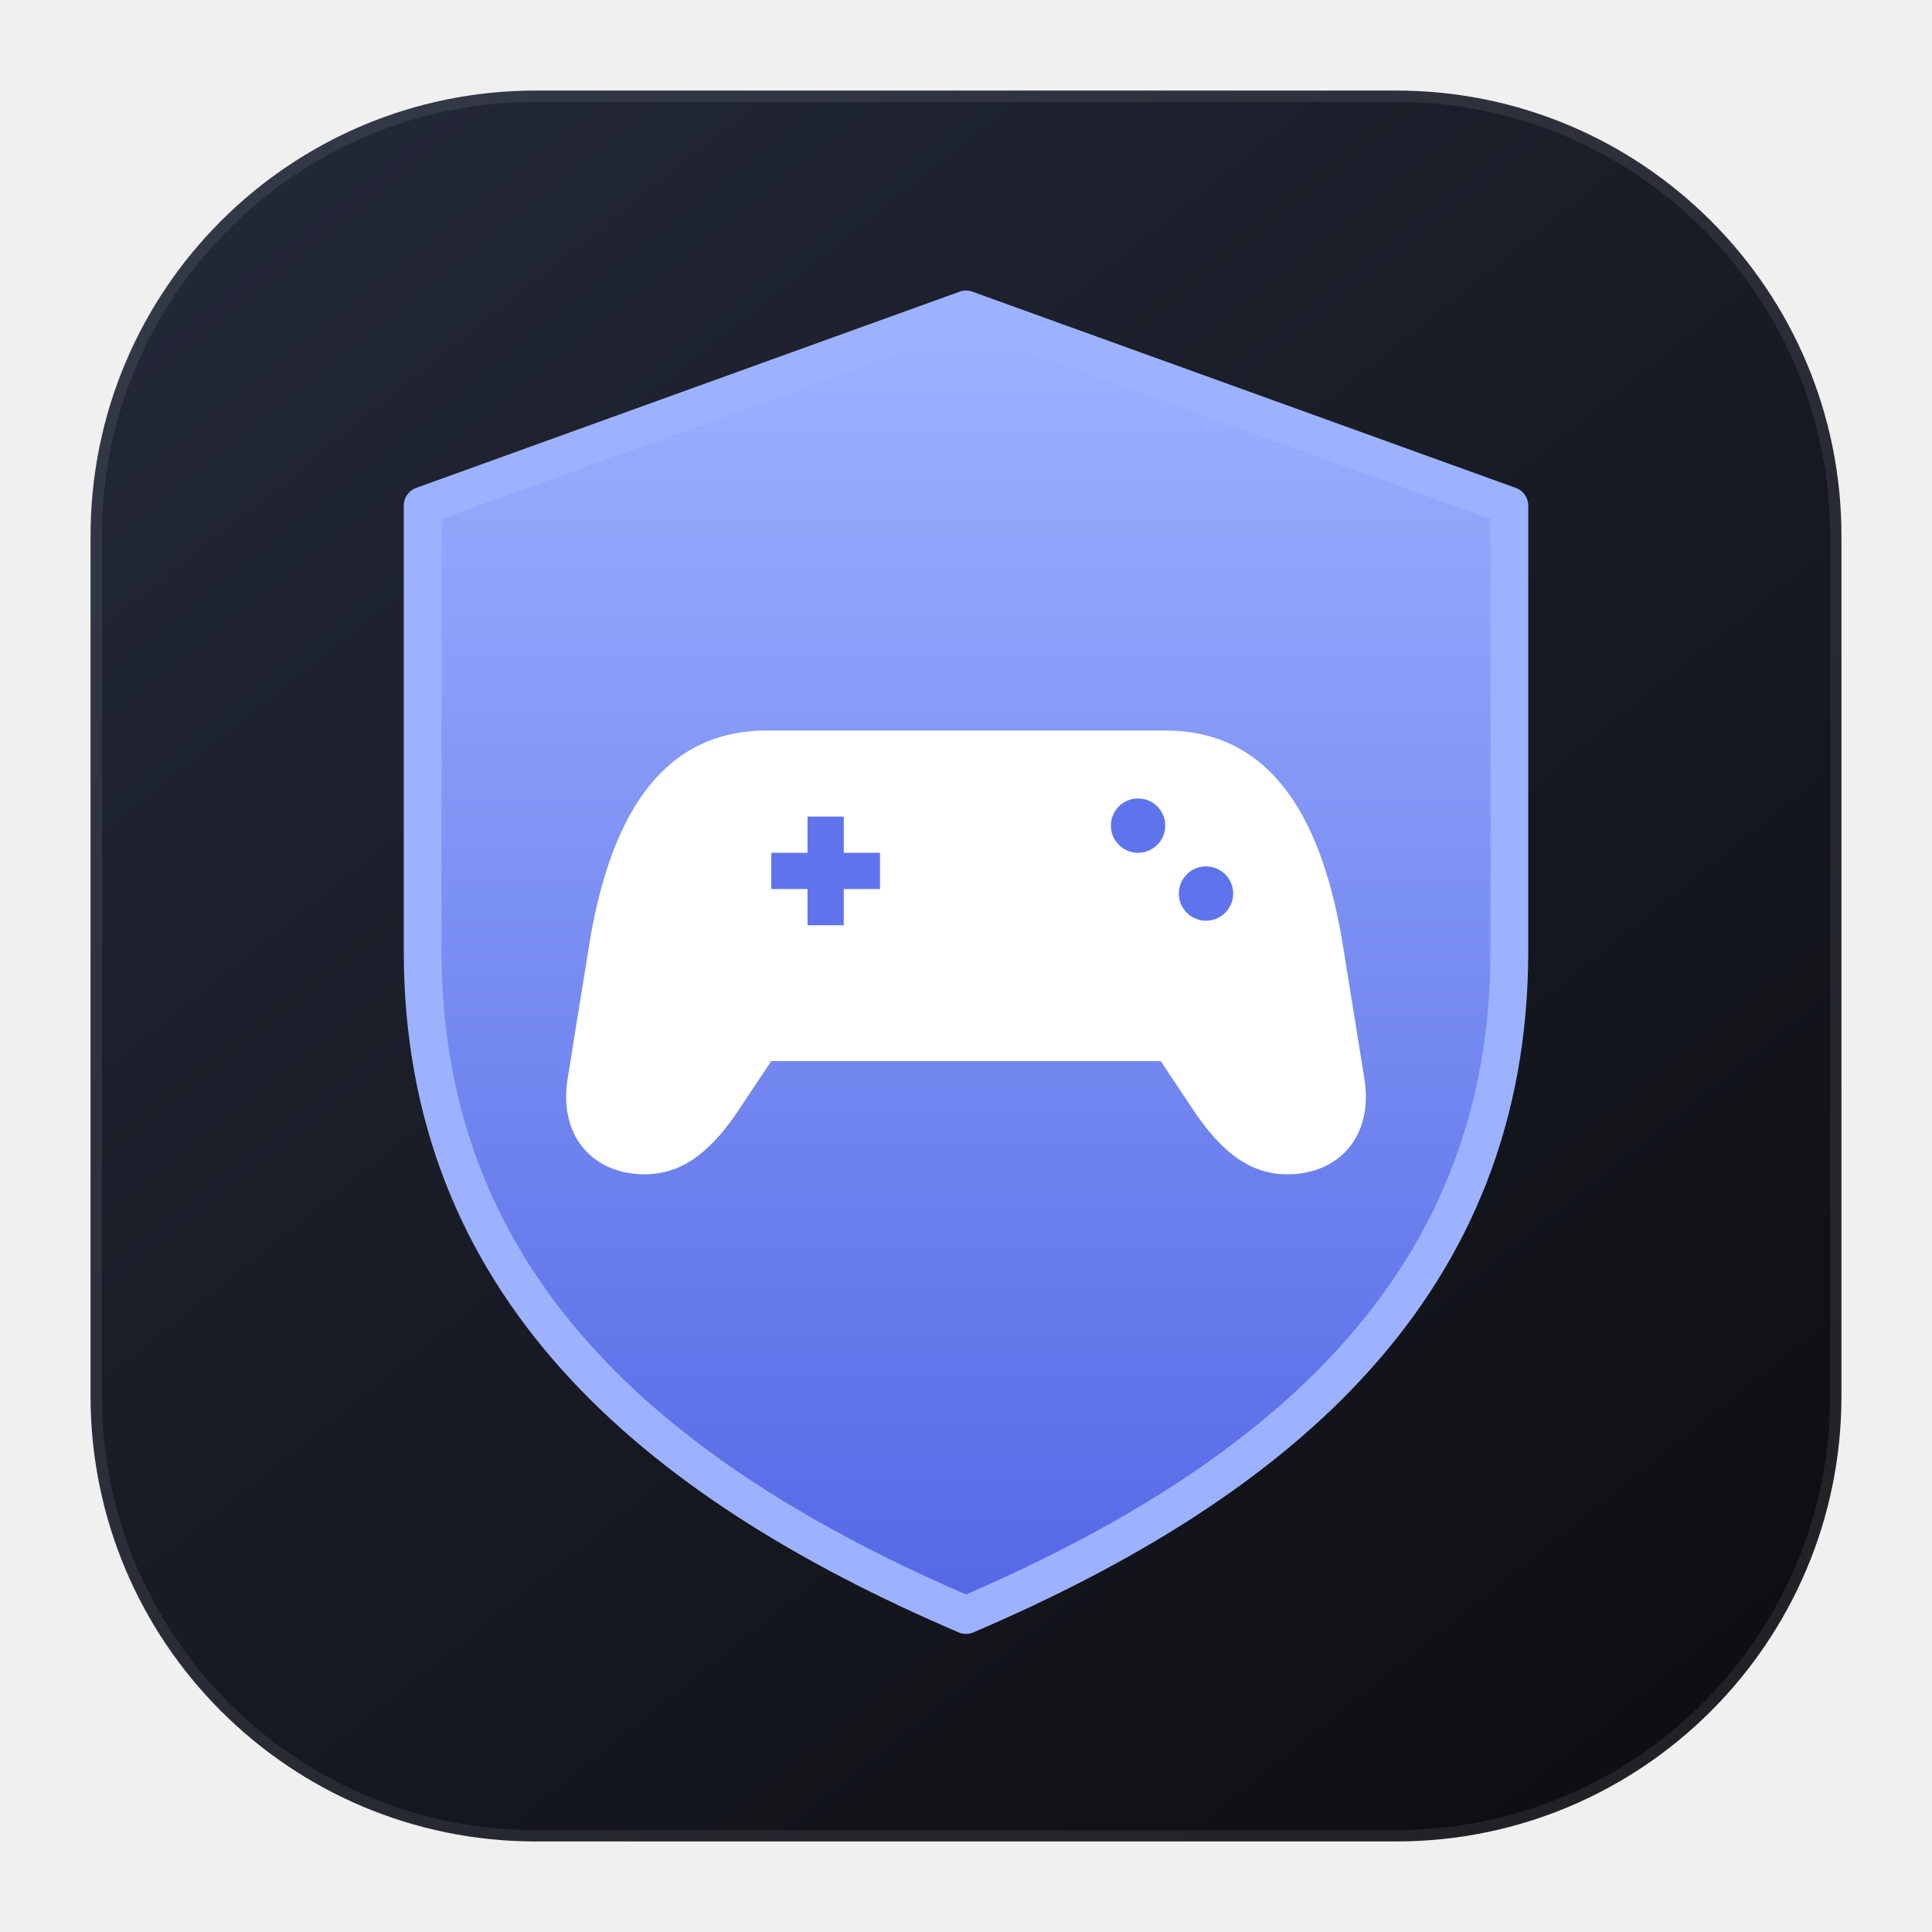
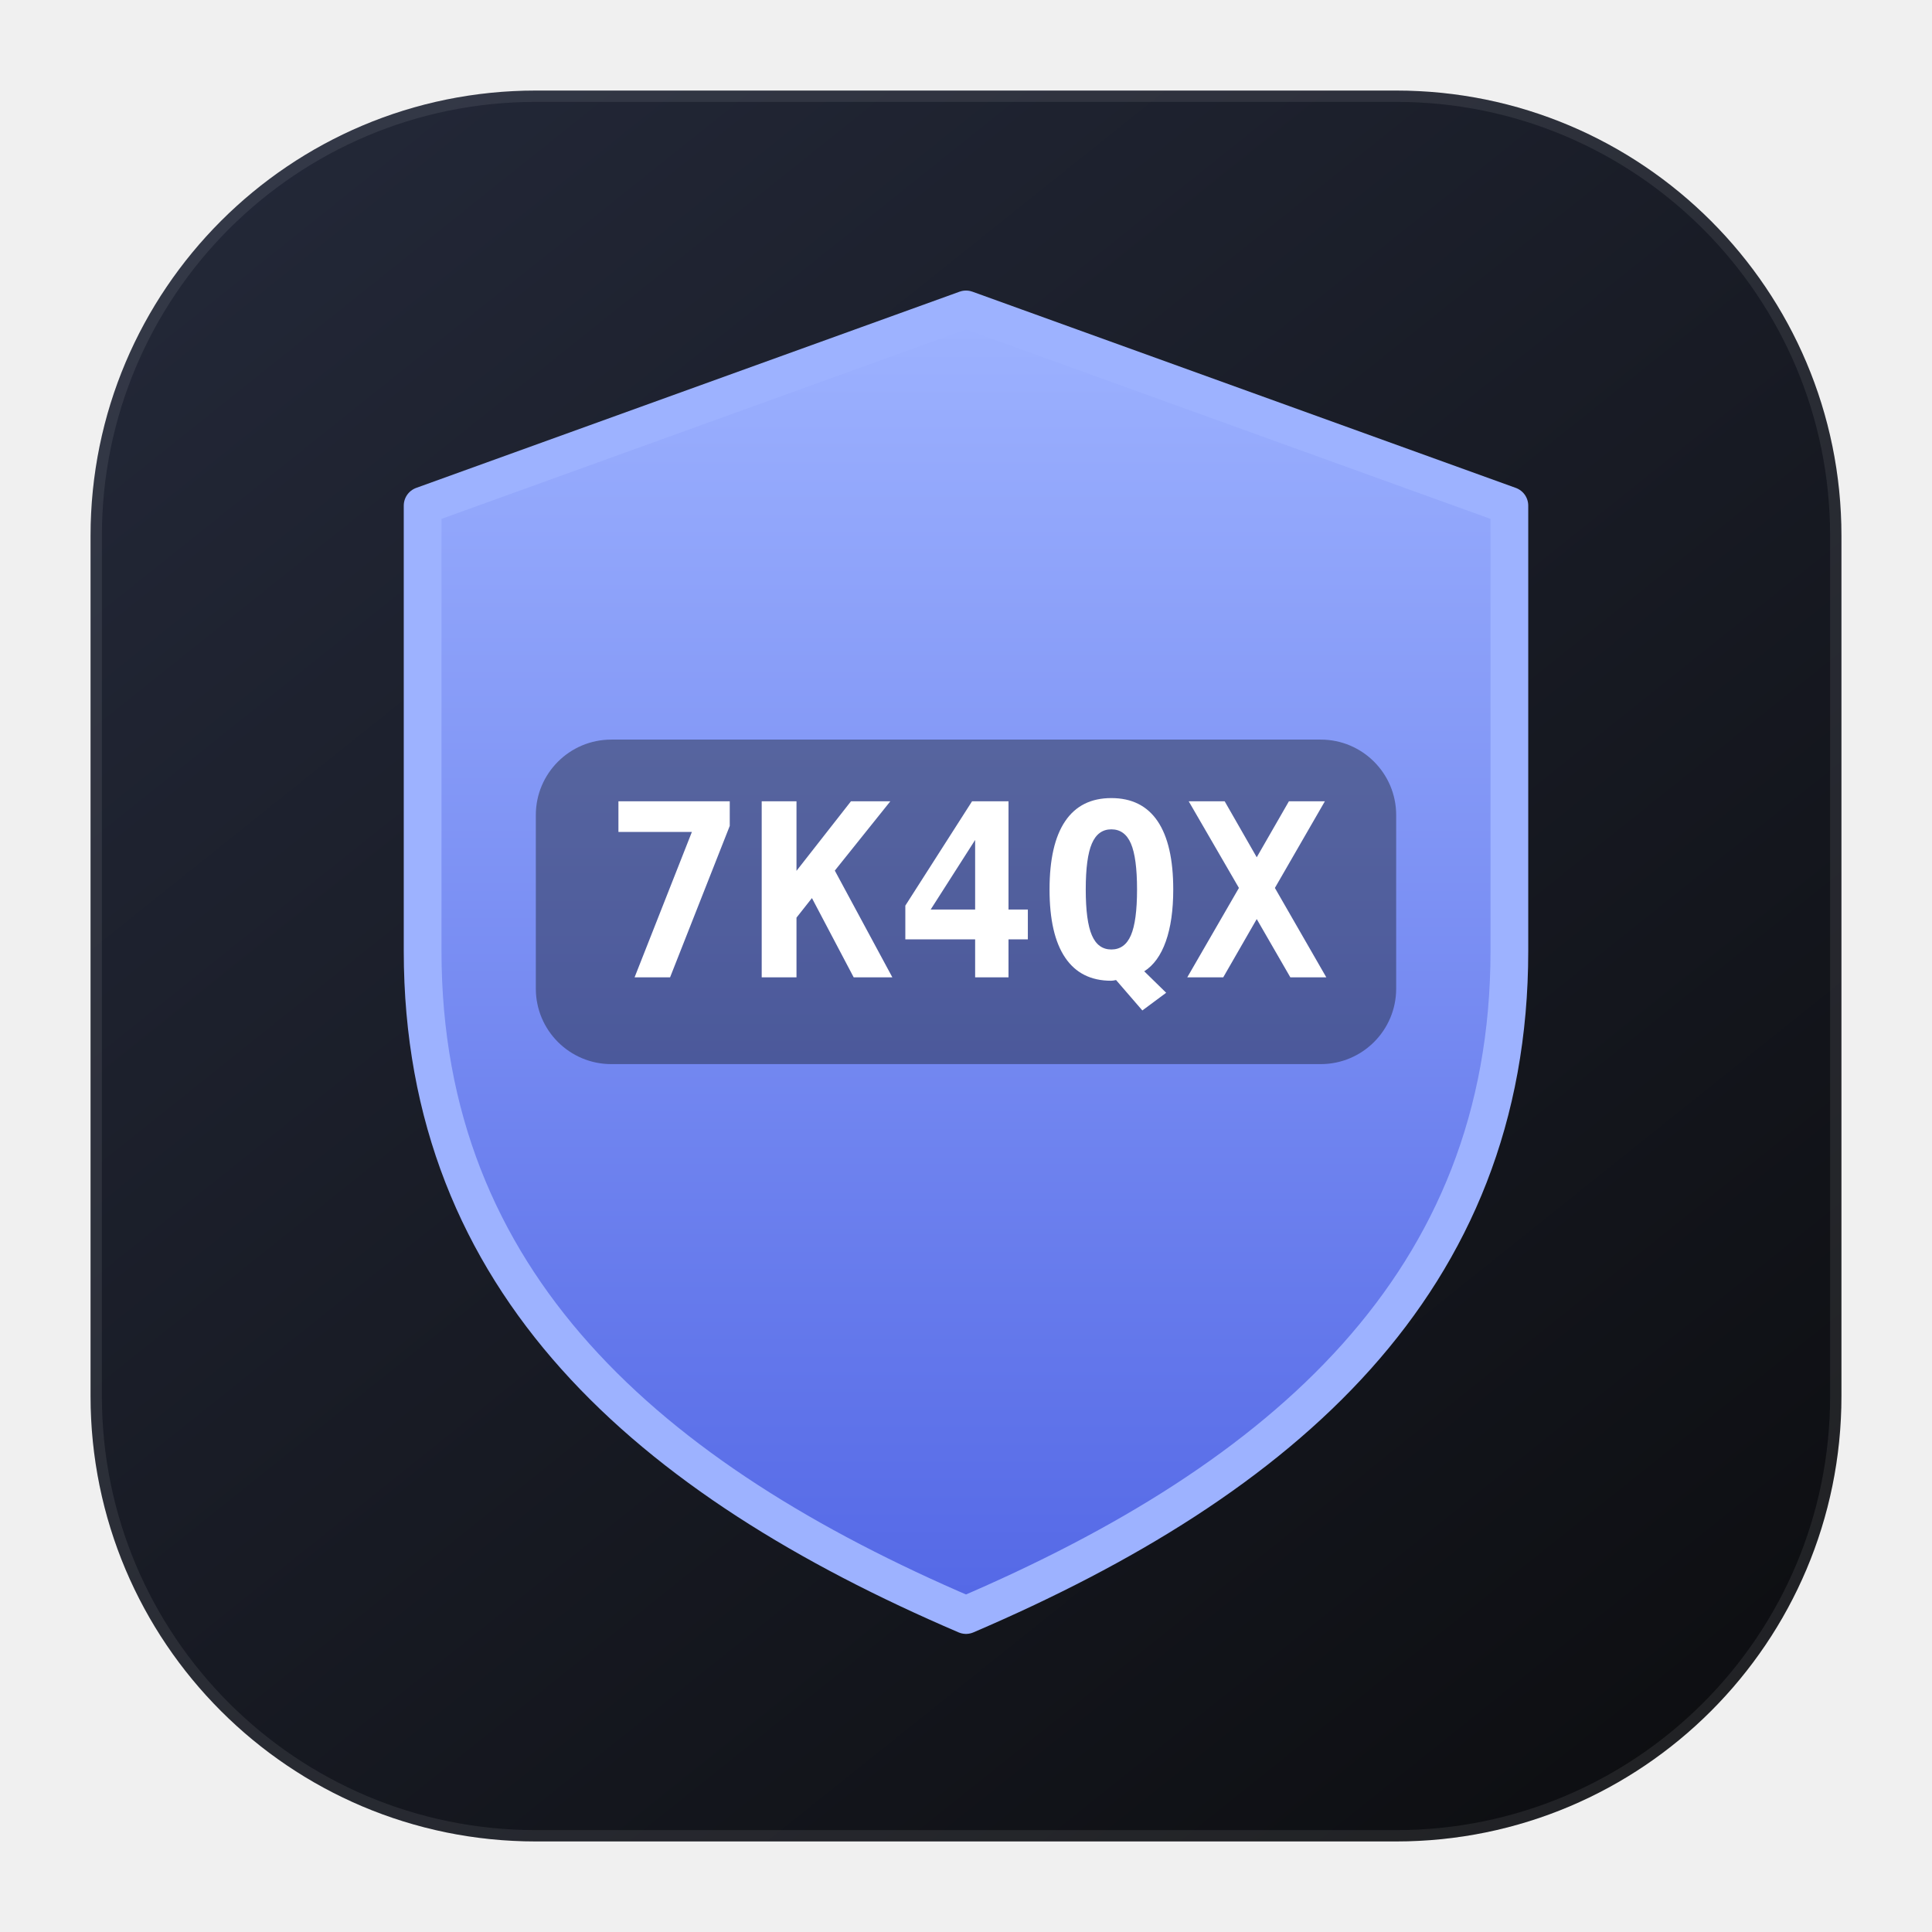
<svg xmlns="http://www.w3.org/2000/svg" viewBox="0 0 512 512">
  <defs>
    <linearGradient id="bg" x1="0.1" y1="0" x2="0.9" y2="1">
      <stop offset="0" stop-color="#232838" />
      <stop offset="1" stop-color="#0d0e11" />
    </linearGradient>
    <linearGradient id="sh" x1="0" y1="0" x2="0" y2="1">
      <stop offset="0" stop-color="#9db2ff" />
      <stop offset="1" stop-color="#5468e6" />
    </linearGradient>
  </defs>
  <rect x="24" y="24" width="464" height="464" rx="118" fill="url(#bg)" />
  <rect x="25.5" y="25.5" width="461" height="461" rx="116.500" fill="none" stroke="#fff" stroke-opacity=".08" stroke-width="3" />
  <path d="M256 82 400 134v118c0 88-60 140-144 176C172 392 112 340 112 252V134z" fill="url(#sh)" stroke="#9db2ff" stroke-width="10" stroke-linejoin="round" />
-   <g transform="translate(256 244) scale(.6) translate(-256 -280)">
-     <path fill="#fff" d="M168 196h176c44 0 68 34 78 92l10 62c4 26-12 42-34 42-16 0-28-9-40-26l-16-24H170l-16 24c-12 17-24 26-40 26-22 0-38-16-34-42l10-62c10-58 34-92 78-92z" />
-     <g fill="#5f74ec">
-       <path d="M170 250h16v-16h16v16h16v16h-16v16h-16v-16h-16z" />
-       <circle cx="332" cy="238" r="12" />
-       <circle cx="362" cy="268" r="12" />
-     </g>
-   </g>
+   <rect x="142" y="196" width="228" height="86" rx="20" fill="#0d0e11" fill-opacity=".38" />
+   <text x="256" y="259" text-anchor="middle" font-family="Consolas, 'DejaVu Sans Mono', monospace" font-weight="700" font-size="64" fill="#fff" textLength="196" lengthAdjust="spacing">7K4QX</text>
</svg>
